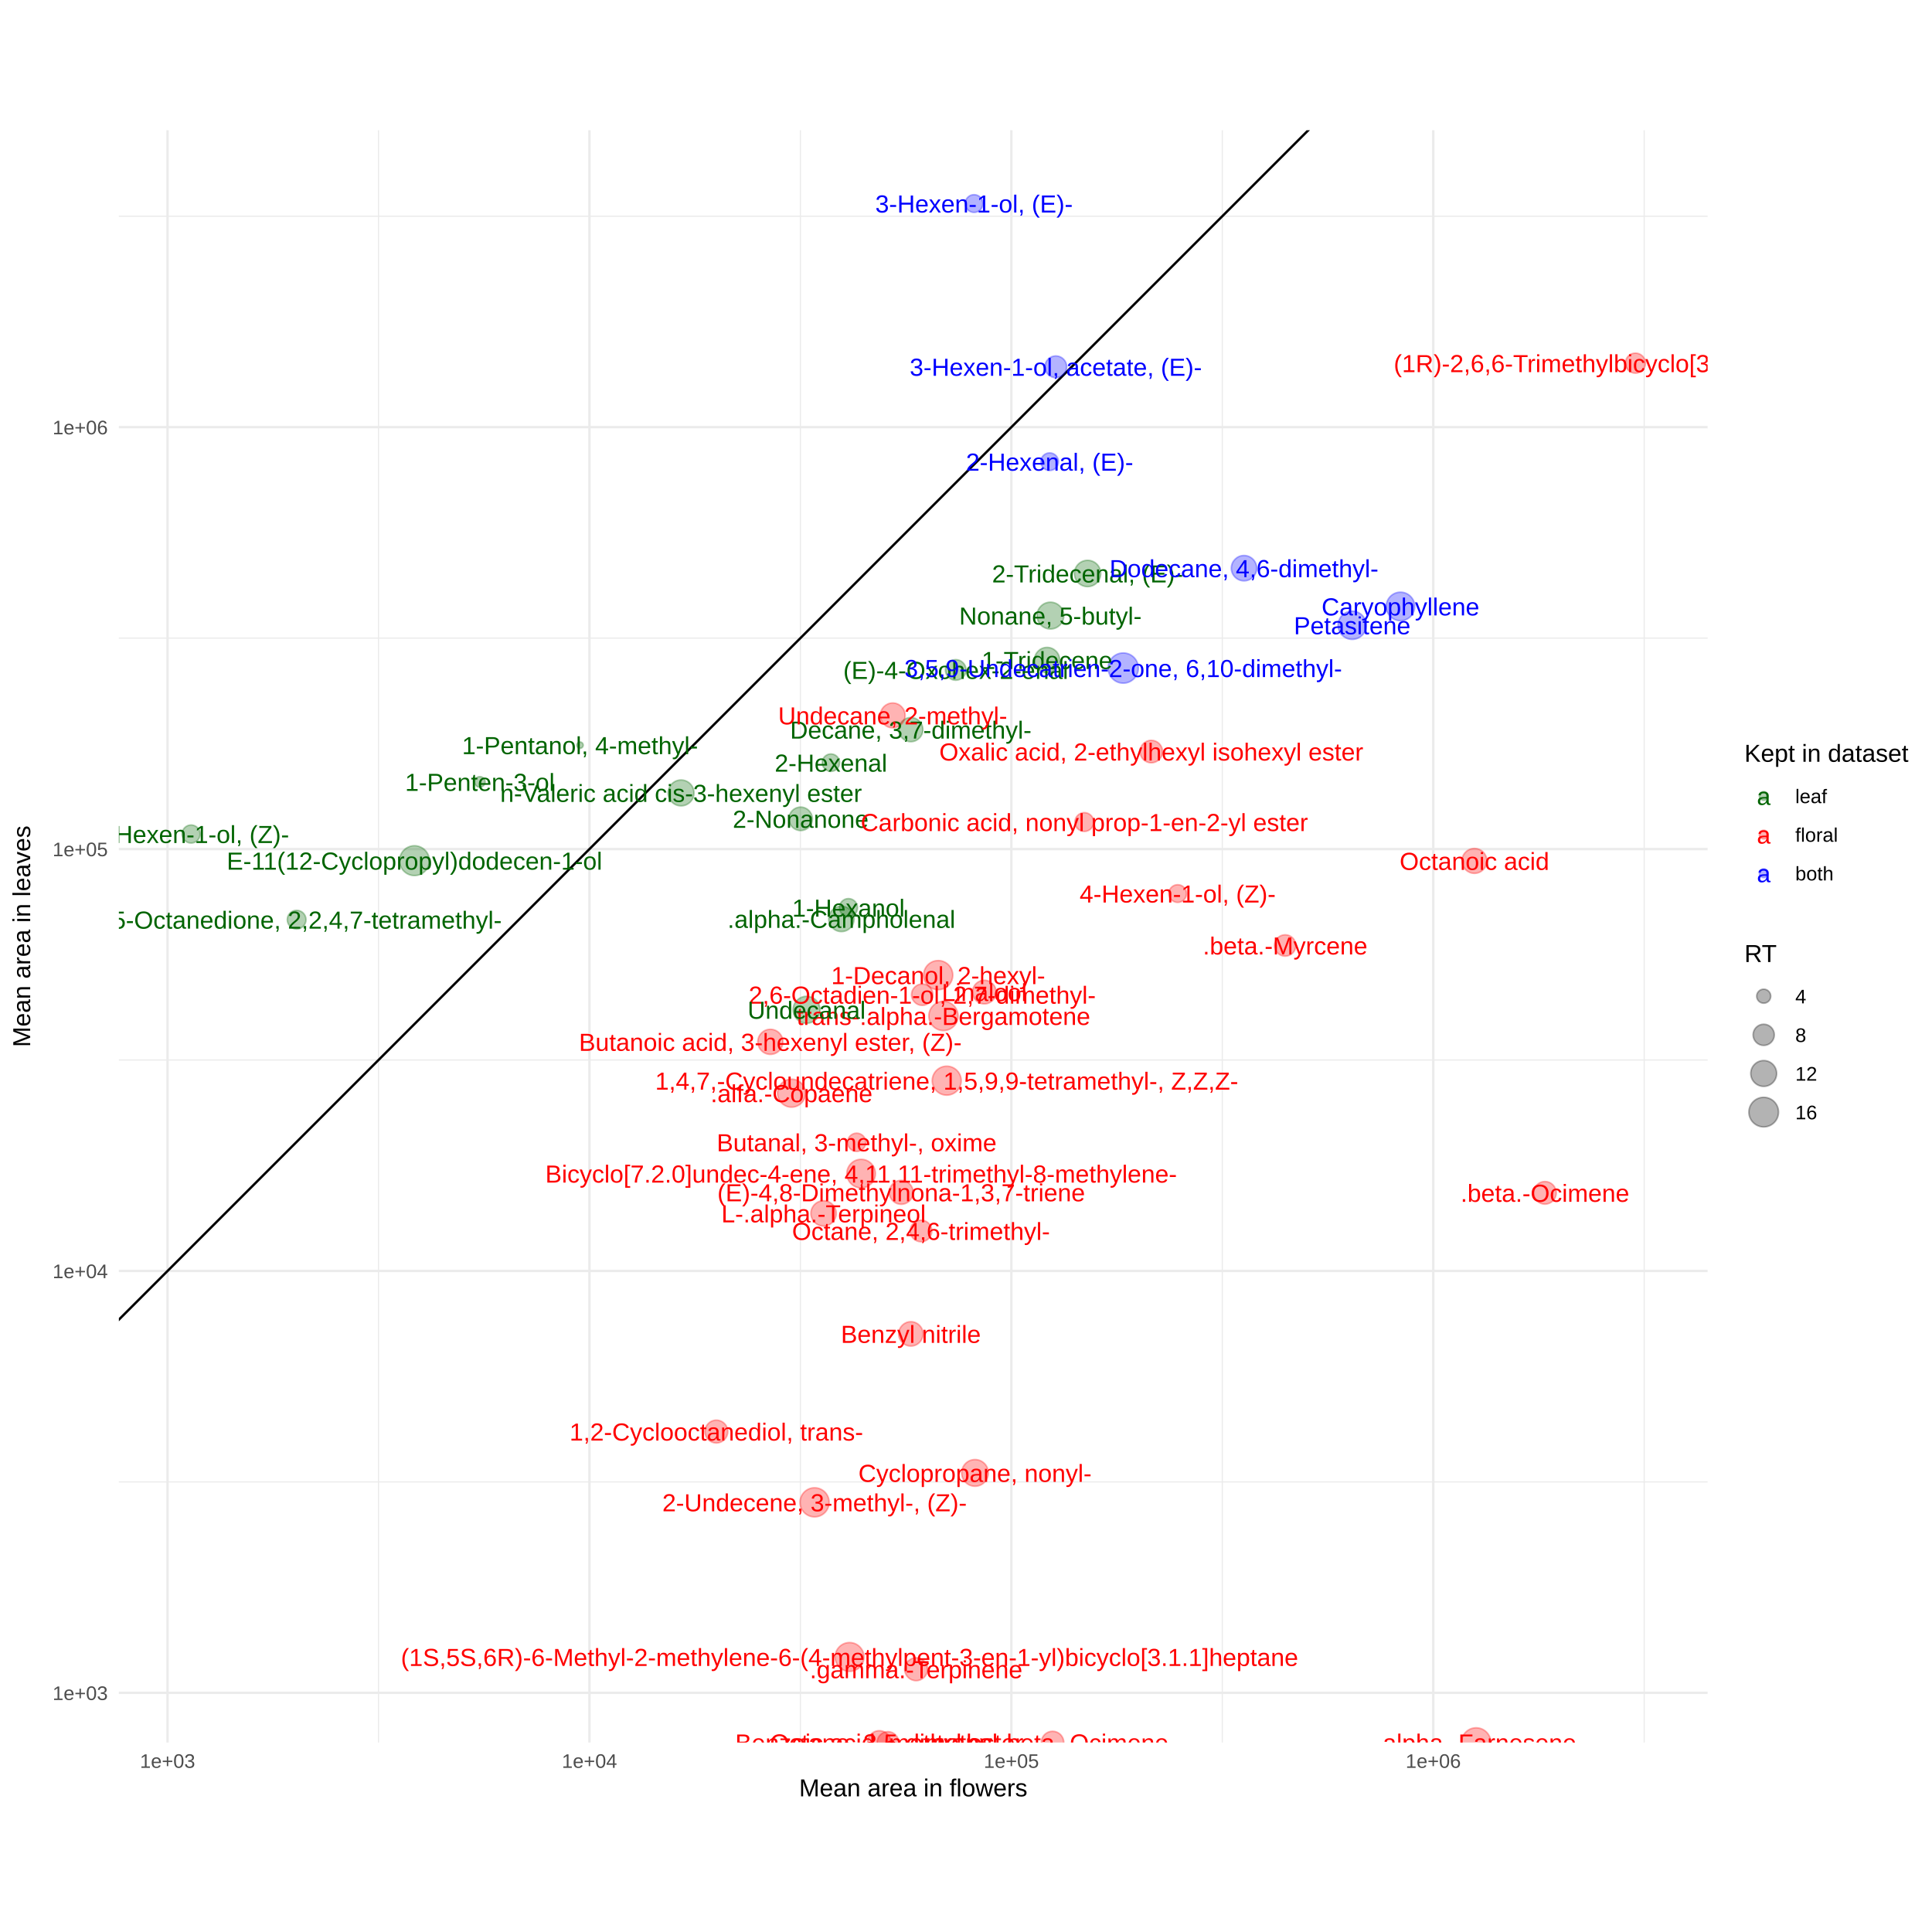
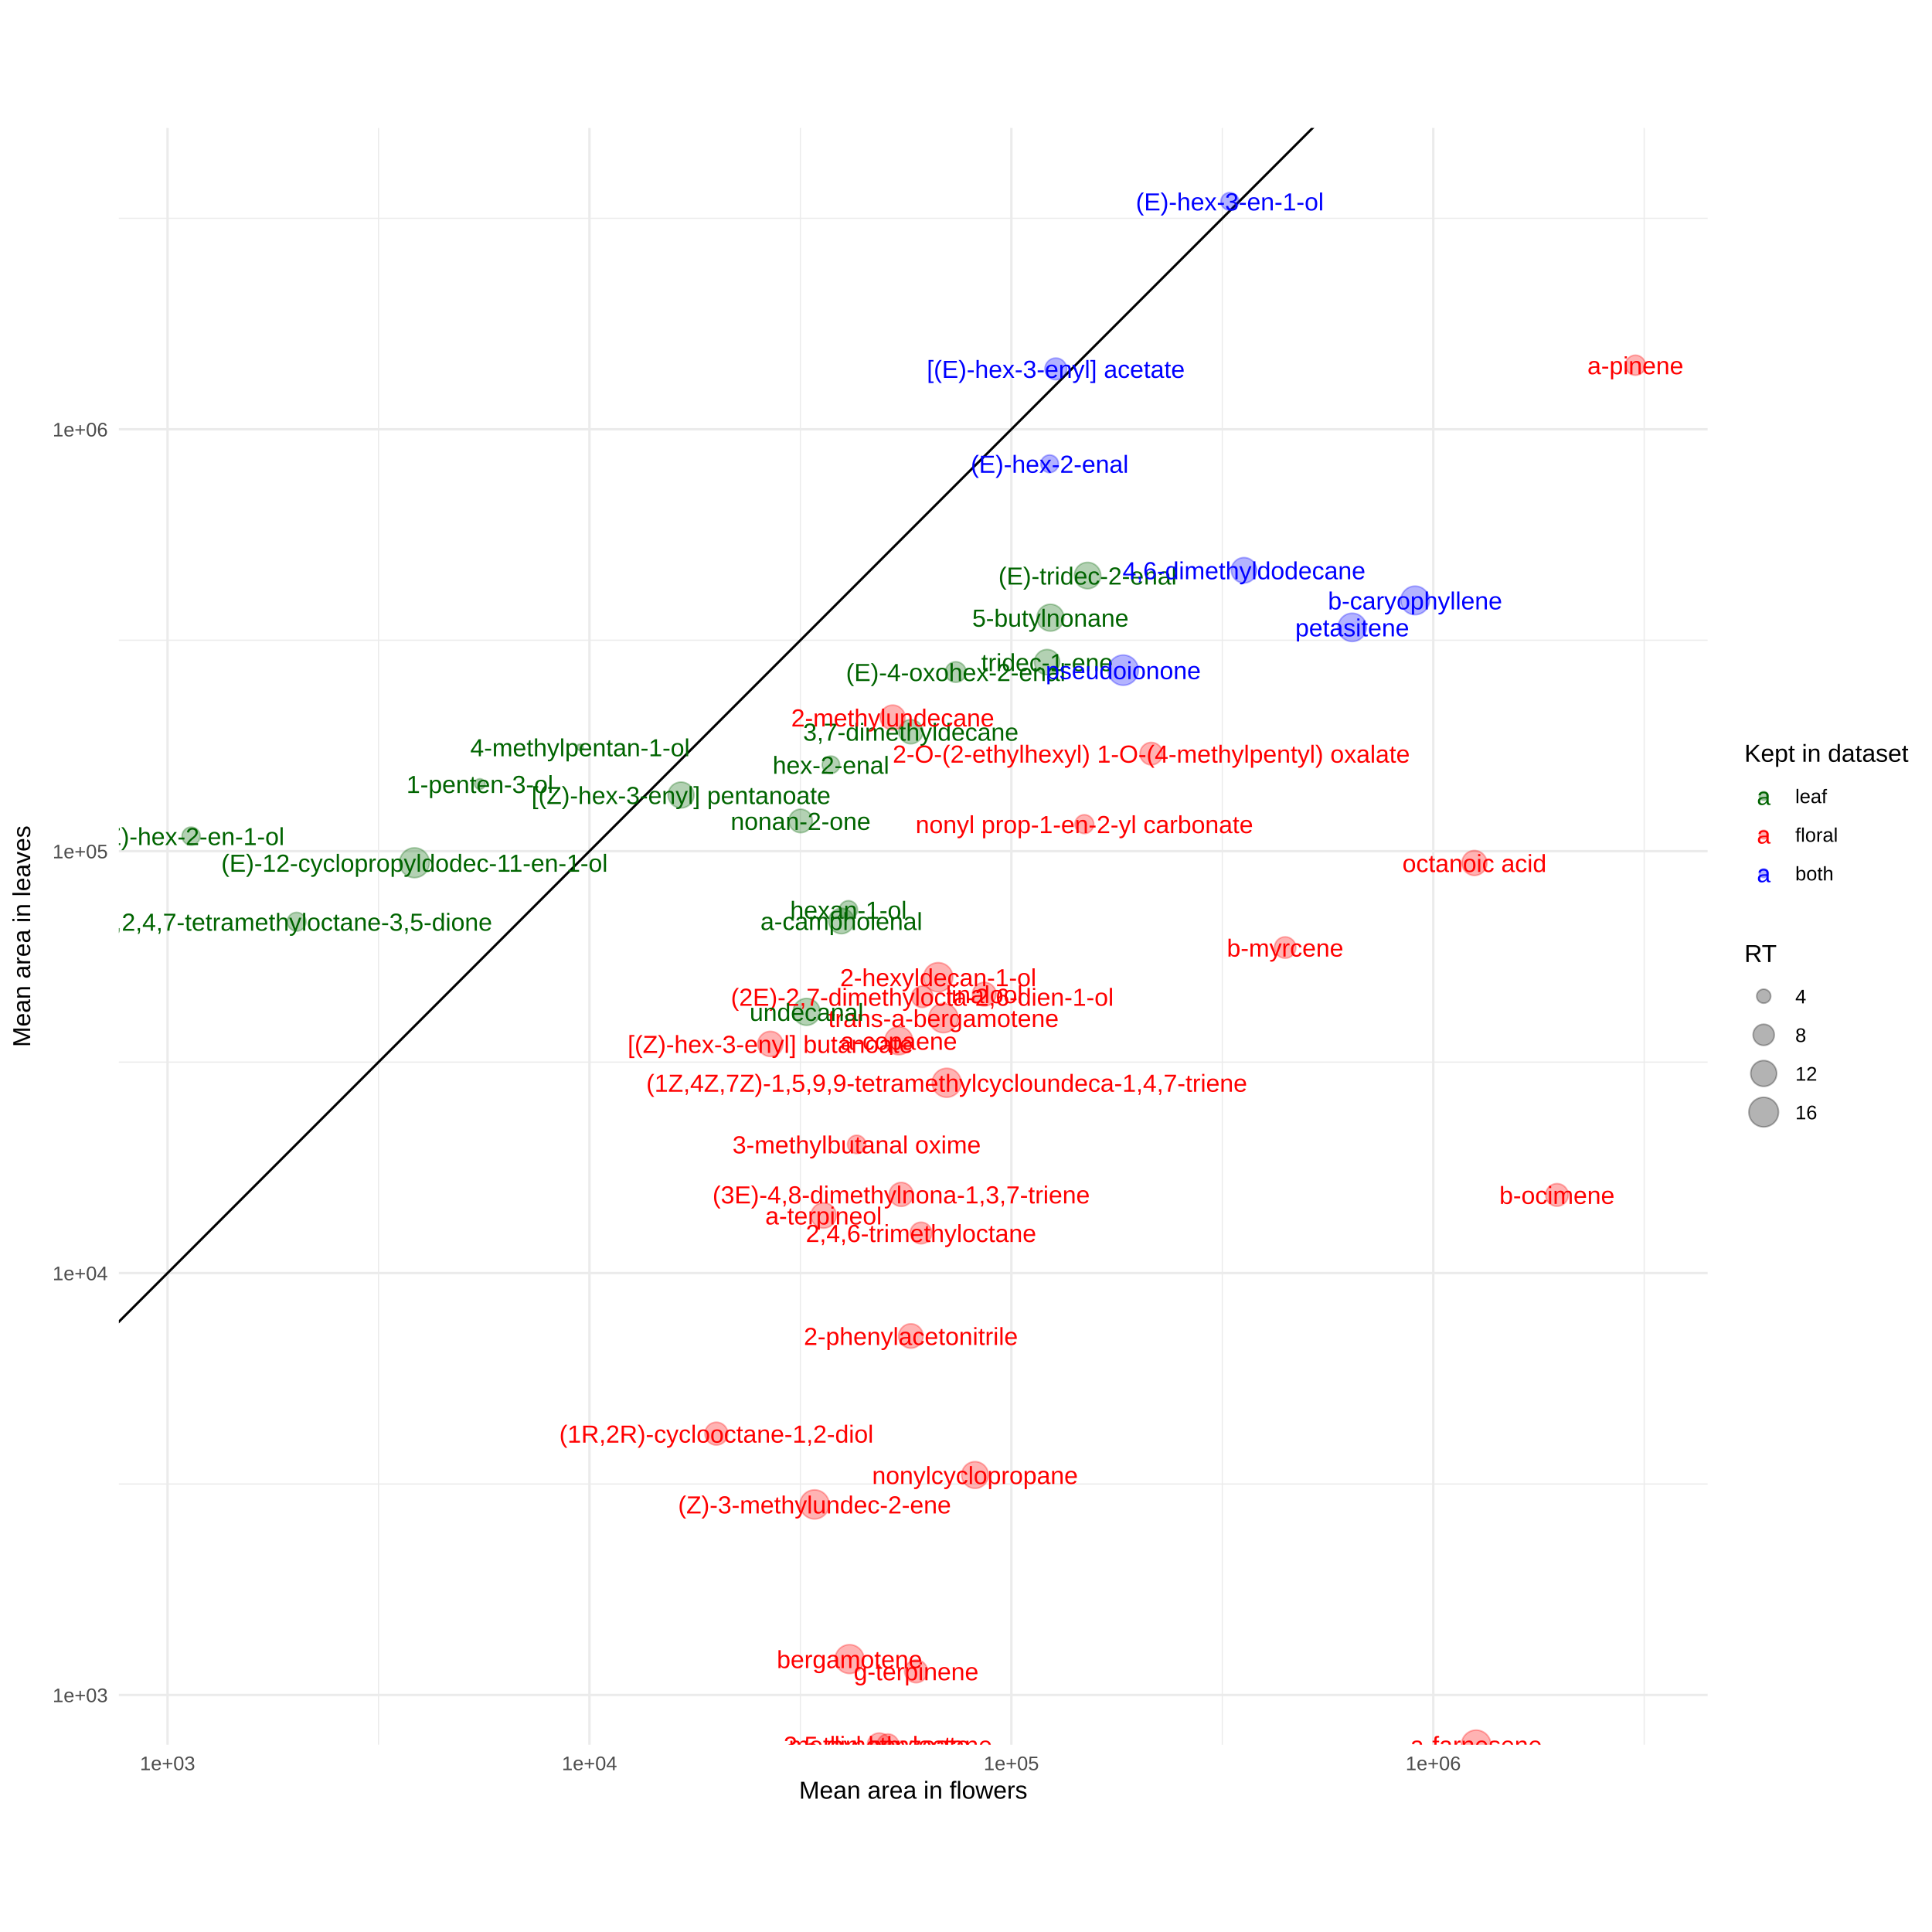
<svg xmlns="http://www.w3.org/2000/svg" class="svglite" width="864.00pt" height="864.00pt" viewBox="0 0 864.00 864.00">
  <defs>
    <style type="text/css">
    .svglite line, .svglite polyline, .svglite polygon, .svglite path, .svglite rect, .svglite circle {
      fill: none;
      stroke: #000000;
      stroke-linecap: round;
      stroke-linejoin: round;
      stroke-miterlimit: 10.00;
    }
    .svglite text {
      white-space: pre;
    }
  </style>
  </defs>
  <rect width="100%" height="100%" style="stroke: none; fill: #FFFFFF;" />
  <defs>
    <clipPath id="cpMC4wMHw4NjQuMDB8MC4wMHw4NjQuMDA=">
      <rect x="0.00" y="0.00" width="864.00" height="864.00" />
    </clipPath>
  </defs>
  <g clip-path="url(#cpMC4wMHw4NjQuMDB8MC4wMHw4NjQuMDA=)">
</g>
  <defs>
-     <clipPath id="cpMC4wMHw4NjQuMDB8NTIuNzZ8ODExLjI0">
-       <rect x="0.00" y="52.76" width="864.00" height="758.47" />
+     <clipPath id="cpMC4wMHw4NjQuMDB8NTEuNzN8ODEyLjI3">
+       <rect x="0.00" y="51.73" width="864.00" height="760.53" />
    </clipPath>
  </defs>
-   <g clip-path="url(#cpMC4wMHw4NjQuMDB8NTIuNzZ8ODExLjI0)">
+   <g clip-path="url(#cpMC4wMHw4NjQuMDB8NTEuNzN8ODEyLjI3)">
</g>
  <g clip-path="url(#cpMC4wMHw4NjQuMDB8MC4wMHw4NjQuMDA=)">
</g>
  <defs>
-     <clipPath id="cpNTMuMTZ8NzYzLjY2fDU4LjI0fDc3OS4yNQ==">
-       <rect x="53.16" y="58.24" width="710.50" height="721.01" />
+     <clipPath id="cpNTMuMTZ8NzYzLjY2fDU3LjIxfDc4MC4yOA==">
+       <rect x="53.16" y="57.21" width="710.50" height="723.07" />
    </clipPath>
  </defs>
-   <g clip-path="url(#cpNTMuMTZ8NzYzLjY2fDU4LjI0fDc3OS4yNQ==)">
-     <polyline points="53.16,662.72 763.66,662.72 " style="stroke-width: 0.53; stroke: #EBEBEB; stroke-linecap: butt;" />
-     <polyline points="53.16,474.04 763.66,474.04 " style="stroke-width: 0.53; stroke: #EBEBEB; stroke-linecap: butt;" />
-     <polyline points="53.16,285.37 763.66,285.37 " style="stroke-width: 0.53; stroke: #EBEBEB; stroke-linecap: butt;" />
-     <polyline points="53.16,96.69 763.66,96.69 " style="stroke-width: 0.53; stroke: #EBEBEB; stroke-linecap: butt;" />
-     <polyline points="169.27,779.25 169.27,58.24 " style="stroke-width: 0.53; stroke: #EBEBEB; stroke-linecap: butt;" />
-     <polyline points="357.94,779.25 357.94,58.24 " style="stroke-width: 0.53; stroke: #EBEBEB; stroke-linecap: butt;" />
-     <polyline points="546.62,779.25 546.62,58.24 " style="stroke-width: 0.53; stroke: #EBEBEB; stroke-linecap: butt;" />
-     <polyline points="735.29,779.25 735.29,58.24 " style="stroke-width: 0.53; stroke: #EBEBEB; stroke-linecap: butt;" />
-     <polyline points="53.16,757.05 763.66,757.05 " style="stroke-width: 1.07; stroke: #EBEBEB; stroke-linecap: butt;" />
-     <polyline points="53.16,568.38 763.66,568.38 " style="stroke-width: 1.07; stroke: #EBEBEB; stroke-linecap: butt;" />
-     <polyline points="53.16,379.71 763.66,379.71 " style="stroke-width: 1.07; stroke: #EBEBEB; stroke-linecap: butt;" />
-     <polyline points="53.16,191.03 763.66,191.03 " style="stroke-width: 1.07; stroke: #EBEBEB; stroke-linecap: butt;" />
-     <polyline points="74.93,779.25 74.93,58.24 " style="stroke-width: 1.07; stroke: #EBEBEB; stroke-linecap: butt;" />
-     <polyline points="263.61,779.25 263.61,58.24 " style="stroke-width: 1.07; stroke: #EBEBEB; stroke-linecap: butt;" />
-     <polyline points="452.28,779.25 452.28,58.24 " style="stroke-width: 1.07; stroke: #EBEBEB; stroke-linecap: butt;" />
-     <polyline points="640.96,779.25 640.96,58.24 " style="stroke-width: 1.07; stroke: #EBEBEB; stroke-linecap: butt;" />
-     <line x1="-657.34" y1="1300.65" x2="1474.16" y2="-830.85" style="stroke-width: 1.07; stroke-linecap: butt;" />
-     <circle cx="660.14" cy="779.25" r="6.57" style="stroke-width: 0.71; stroke: #FF0000; stroke-opacity: 0.30; fill: #FF0000; fill-opacity: 0.30;" />
-     <circle cx="574.73" cy="422.82" r="4.78" style="stroke-width: 0.71; stroke: #FF0000; stroke-opacity: 0.30; fill: #FF0000; fill-opacity: 0.30;" />
-     <circle cx="690.90" cy="533.44" r="5.06" style="stroke-width: 0.71; stroke: #FF0000; stroke-opacity: 0.30; fill: #FF0000; fill-opacity: 0.30;" />
-     <circle cx="409.69" cy="746.48" r="5.12" style="stroke-width: 0.71; stroke: #FF0000; stroke-opacity: 0.30; fill: #FF0000; fill-opacity: 0.30;" />
-     <circle cx="731.37" cy="162.40" r="4.49" style="stroke-width: 0.71; stroke: #FF0000; stroke-opacity: 0.30; fill: #FF0000; fill-opacity: 0.30;" />
-     <circle cx="379.92" cy="741.01" r="6.45" style="stroke-width: 0.71; stroke: #FF0000; stroke-opacity: 0.30; fill: #FF0000; fill-opacity: 0.30;" />
-     <circle cx="427.41" cy="299.60" r="4.61" style="stroke-width: 0.71; stroke: #006400; stroke-opacity: 0.30; fill: #006400; fill-opacity: 0.30;" />
-     <circle cx="403.02" cy="533.21" r="5.35" style="stroke-width: 0.71; stroke: #FF0000; stroke-opacity: 0.30; fill: #FF0000; fill-opacity: 0.30;" />
-     <circle cx="419.57" cy="436.08" r="6.52" style="stroke-width: 0.71; stroke: #FF0000; stroke-opacity: 0.30; fill: #FF0000; fill-opacity: 0.30;" />
-     <circle cx="379.43" cy="405.91" r="4.06" style="stroke-width: 0.71; stroke: #006400; stroke-opacity: 0.30; fill: #006400; fill-opacity: 0.30;" />
-     <circle cx="259.39" cy="333.24" r="1.42" style="stroke-width: 0.71; stroke: #006400; stroke-opacity: 0.30; fill: #006400; fill-opacity: 0.30;" />
-     <circle cx="214.59" cy="349.67" r="2.36" style="stroke-width: 0.71; stroke: #006400; stroke-opacity: 0.30; fill: #006400; fill-opacity: 0.30;" />
-     <circle cx="468.25" cy="295.16" r="5.64" style="stroke-width: 0.71; stroke: #006400; stroke-opacity: 0.30; fill: #006400; fill-opacity: 0.30;" />
-     <circle cx="320.36" cy="640.20" r="5.11" style="stroke-width: 0.71; stroke: #FF0000; stroke-opacity: 0.30; fill: #FF0000; fill-opacity: 0.30;" />
-     <circle cx="423.38" cy="483.28" r="6.48" style="stroke-width: 0.71; stroke: #FF0000; stroke-opacity: 0.30; fill: #FF0000; fill-opacity: 0.30;" />
-     <circle cx="85.46" cy="372.98" r="4.04" style="stroke-width: 0.71; stroke: #006400; stroke-opacity: 0.30; fill: #006400; fill-opacity: 0.30;" />
-     <circle cx="371.59" cy="341.07" r="3.90" style="stroke-width: 0.71; stroke: #006400; stroke-opacity: 0.30; fill: #006400; fill-opacity: 0.30;" />
-     <circle cx="469.40" cy="206.47" r="3.94" style="stroke-width: 0.71; stroke: #0000FF; stroke-opacity: 0.30; fill: #0000FF; fill-opacity: 0.30;" />
-     <circle cx="358.05" cy="366.18" r="5.25" style="stroke-width: 0.71; stroke: #006400; stroke-opacity: 0.30; fill: #006400; fill-opacity: 0.30;" />
-     <circle cx="486.37" cy="256.46" r="5.89" style="stroke-width: 0.71; stroke: #006400; stroke-opacity: 0.30; fill: #006400; fill-opacity: 0.30;" />
-     <circle cx="364.28" cy="671.85" r="6.51" style="stroke-width: 0.71; stroke: #FF0000; stroke-opacity: 0.30; fill: #FF0000; fill-opacity: 0.30;" />
-     <circle cx="412.44" cy="444.83" r="4.79" style="stroke-width: 0.71; stroke: #FF0000; stroke-opacity: 0.30; fill: #FF0000; fill-opacity: 0.30;" />
-     <circle cx="435.60" cy="91.02" r="3.97" style="stroke-width: 0.71; stroke: #0000FF; stroke-opacity: 0.30; fill: #0000FF; fill-opacity: 0.30;" />
-     <circle cx="472.17" cy="164.03" r="4.86" style="stroke-width: 0.71; stroke: #0000FF; stroke-opacity: 0.30; fill: #0000FF; fill-opacity: 0.30;" />
-     <circle cx="132.66" cy="411.28" r="4.19" style="stroke-width: 0.71; stroke: #006400; stroke-opacity: 0.30; fill: #006400; fill-opacity: 0.30;" />
-     <circle cx="502.32" cy="298.76" r="6.76" style="stroke-width: 0.71; stroke: #0000FF; stroke-opacity: 0.30; fill: #0000FF; fill-opacity: 0.30;" />
-     <circle cx="526.66" cy="399.60" r="3.96" style="stroke-width: 0.71; stroke: #FF0000; stroke-opacity: 0.30; fill: #FF0000; fill-opacity: 0.30;" />
-     <circle cx="393.21" cy="779.25" r="5.27" style="stroke-width: 0.71; stroke: #FF0000; stroke-opacity: 0.30; fill: #FF0000; fill-opacity: 0.30;" />
-     <circle cx="385.10" cy="524.84" r="6.39" style="stroke-width: 0.71; stroke: #FF0000; stroke-opacity: 0.30; fill: #FF0000; fill-opacity: 0.30;" />
-     <circle cx="344.51" cy="465.91" r="5.61" style="stroke-width: 0.71; stroke: #FF0000; stroke-opacity: 0.30; fill: #FF0000; fill-opacity: 0.30;" />
-     <circle cx="484.92" cy="367.62" r="4.21" style="stroke-width: 0.71; stroke: #FF0000; stroke-opacity: 0.30; fill: #FF0000; fill-opacity: 0.30;" />
-     <circle cx="626.30" cy="271.20" r="6.38" style="stroke-width: 0.71; stroke: #0000FF; stroke-opacity: 0.30; fill: #0000FF; fill-opacity: 0.30;" />
-     <circle cx="436.03" cy="658.69" r="5.97" style="stroke-width: 0.71; stroke: #FF0000; stroke-opacity: 0.30; fill: #FF0000; fill-opacity: 0.30;" />
-     <circle cx="407.32" cy="326.29" r="5.40" style="stroke-width: 0.71; stroke: #006400; stroke-opacity: 0.30; fill: #006400; fill-opacity: 0.30;" />
-     <circle cx="556.33" cy="254.09" r="5.67" style="stroke-width: 0.71; stroke: #0000FF; stroke-opacity: 0.30; fill: #0000FF; fill-opacity: 0.30;" />
-     <circle cx="368.31" cy="542.63" r="5.66" style="stroke-width: 0.71; stroke: #FF0000; stroke-opacity: 0.30; fill: #FF0000; fill-opacity: 0.30;" />
-     <circle cx="440.19" cy="443.66" r="5.29" style="stroke-width: 0.71; stroke: #FF0000; stroke-opacity: 0.30; fill: #FF0000; fill-opacity: 0.30;" />
-     <circle cx="304.57" cy="354.60" r="5.79" style="stroke-width: 0.71; stroke: #006400; stroke-opacity: 0.30; fill: #006400; fill-opacity: 0.30;" />
-     <circle cx="469.75" cy="275.30" r="6.00" style="stroke-width: 0.71; stroke: #006400; stroke-opacity: 0.30; fill: #006400; fill-opacity: 0.30;" />
-     <circle cx="411.89" cy="550.48" r="4.84" style="stroke-width: 0.71; stroke: #FF0000; stroke-opacity: 0.30; fill: #FF0000; fill-opacity: 0.30;" />
-     <circle cx="397.09" cy="779.25" r="4.84" style="stroke-width: 0.71; stroke: #FF0000; stroke-opacity: 0.30; fill: #FF0000; fill-opacity: 0.30;" />
-     <circle cx="659.37" cy="385.00" r="5.57" style="stroke-width: 0.71; stroke: #FF0000; stroke-opacity: 0.30; fill: #FF0000; fill-opacity: 0.30;" />
-     <circle cx="514.86" cy="336.10" r="5.03" style="stroke-width: 0.71; stroke: #FF0000; stroke-opacity: 0.30; fill: #FF0000; fill-opacity: 0.30;" />
-     <circle cx="604.71" cy="279.62" r="6.32" style="stroke-width: 0.71; stroke: #0000FF; stroke-opacity: 0.30; fill: #0000FF; fill-opacity: 0.30;" />
-     <circle cx="421.92" cy="454.34" r="6.54" style="stroke-width: 0.71; stroke: #FF0000; stroke-opacity: 0.30; fill: #FF0000; fill-opacity: 0.30;" />
-     <circle cx="470.71" cy="779.25" r="5.02" style="stroke-width: 0.71; stroke: #FF0000; stroke-opacity: 0.30; fill: #FF0000; fill-opacity: 0.30;" />
-     <circle cx="360.70" cy="451.58" r="6.02" style="stroke-width: 0.71; stroke: #006400; stroke-opacity: 0.30; fill: #006400; fill-opacity: 0.30;" />
-     <circle cx="399.22" cy="319.93" r="5.55" style="stroke-width: 0.71; stroke: #FF0000; stroke-opacity: 0.30; fill: #FF0000; fill-opacity: 0.30;" />
-     <circle cx="353.98" cy="488.87" r="6.26" style="stroke-width: 0.71; stroke: #FF0000; stroke-opacity: 0.30; fill: #FF0000; fill-opacity: 0.30;" />
-     <circle cx="376.28" cy="410.93" r="5.68" style="stroke-width: 0.71; stroke: #006400; stroke-opacity: 0.30; fill: #006400; fill-opacity: 0.30;" />
-     <circle cx="407.34" cy="596.52" r="5.45" style="stroke-width: 0.71; stroke: #FF0000; stroke-opacity: 0.30; fill: #FF0000; fill-opacity: 0.30;" />
-     <circle cx="383.11" cy="510.84" r="4.09" style="stroke-width: 0.71; stroke: #FF0000; stroke-opacity: 0.30; fill: #FF0000; fill-opacity: 0.30;" />
-     <circle cx="185.35" cy="384.89" r="6.67" style="stroke-width: 0.71; stroke: #006400; stroke-opacity: 0.30; fill: #006400; fill-opacity: 0.30;" />
-     <text x="660.14" y="783.27" text-anchor="middle" style="font-size: 11.04px;fill: #FF0000; font-family: &quot;Arial&quot;;">.alpha.-Farnesene</text>
-     <text x="574.73" y="426.84" text-anchor="middle" style="font-size: 11.04px;fill: #FF0000; font-family: &quot;Arial&quot;;">.beta.-Myrcene</text>
-     <text x="690.90" y="537.46" text-anchor="middle" style="font-size: 11.04px;fill: #FF0000; font-family: &quot;Arial&quot;;">.beta.-Ocimene</text>
-     <text x="409.69" y="750.50" text-anchor="middle" style="font-size: 11.04px;fill: #FF0000; font-family: &quot;Arial&quot;;">.gamma.-Terpinene</text>
-     <text x="731.37" y="166.42" text-anchor="middle" style="font-size: 11.04px;fill: #FF0000; font-family: &quot;Arial&quot;;">(1R)-2,6,6-Trimethylbicyclo[3.1.1]hept-2-ene</text>
-     <text x="379.92" y="745.03" text-anchor="middle" style="font-size: 11.04px;fill: #FF0000; font-family: &quot;Arial&quot;;">(1S,5S,6R)-6-Methyl-2-methylene-6-(4-methylpent-3-en-1-yl)bicyclo[3.1.1]heptane</text>
-     <text x="427.41" y="303.62" text-anchor="middle" style="font-size: 11.04px;fill: #006400; font-family: &quot;Arial&quot;;">(E)-4-Oxohex-2-enal</text>
-     <text x="403.02" y="537.23" text-anchor="middle" style="font-size: 11.04px;fill: #FF0000; font-family: &quot;Arial&quot;;">(E)-4,8-Dimethylnona-1,3,7-triene</text>
-     <text x="419.57" y="440.10" text-anchor="middle" style="font-size: 11.04px;fill: #FF0000; font-family: &quot;Arial&quot;;">1-Decanol, 2-hexyl-</text>
-     <text x="379.43" y="409.93" text-anchor="middle" style="font-size: 11.04px;fill: #006400; font-family: &quot;Arial&quot;;">1-Hexanol</text>
-     <text x="259.39" y="337.26" text-anchor="middle" style="font-size: 11.04px;fill: #006400; font-family: &quot;Arial&quot;;">1-Pentanol, 4-methyl-</text>
-     <text x="214.59" y="353.69" text-anchor="middle" style="font-size: 11.04px;fill: #006400; font-family: &quot;Arial&quot;;">1-Penten-3-ol</text>
-     <text x="468.25" y="299.18" text-anchor="middle" style="font-size: 11.04px;fill: #006400; font-family: &quot;Arial&quot;;">1-Tridecene</text>
-     <text x="320.36" y="644.23" text-anchor="middle" style="font-size: 11.04px;fill: #FF0000; font-family: &quot;Arial&quot;;">1,2-Cyclooctanediol, trans-</text>
-     <text x="423.38" y="487.30" text-anchor="middle" style="font-size: 11.04px;fill: #FF0000; font-family: &quot;Arial&quot;;">1,4,7,-Cycloundecatriene, 1,5,9,9-tetramethyl-, Z,Z,Z-</text>
-     <text x="85.46" y="377.00" text-anchor="middle" style="font-size: 11.04px;fill: #006400; font-family: &quot;Arial&quot;;">2-Hexen-1-ol, (Z)-</text>
-     <text x="371.59" y="345.09" text-anchor="middle" style="font-size: 11.04px;fill: #006400; font-family: &quot;Arial&quot;;">2-Hexenal</text>
-     <text x="469.40" y="210.49" text-anchor="middle" style="font-size: 11.04px;fill: #0000FF; font-family: &quot;Arial&quot;;">2-Hexenal, (E)-</text>
-     <text x="358.05" y="370.20" text-anchor="middle" style="font-size: 11.04px;fill: #006400; font-family: &quot;Arial&quot;;">2-Nonanone</text>
-     <text x="486.37" y="260.48" text-anchor="middle" style="font-size: 11.04px;fill: #006400; font-family: &quot;Arial&quot;;">2-Tridecenal, (E)-</text>
-     <text x="364.28" y="675.87" text-anchor="middle" style="font-size: 11.04px;fill: #FF0000; font-family: &quot;Arial&quot;;">2-Undecene, 3-methyl-, (Z)-</text>
-     <text x="412.44" y="448.85" text-anchor="middle" style="font-size: 11.04px;fill: #FF0000; font-family: &quot;Arial&quot;;">2,6-Octadien-1-ol, 2,7-dimethyl-</text>
-     <text x="435.60" y="95.04" text-anchor="middle" style="font-size: 11.04px;fill: #0000FF; font-family: &quot;Arial&quot;;">3-Hexen-1-ol, (E)-</text>
-     <text x="472.17" y="168.05" text-anchor="middle" style="font-size: 11.04px;fill: #0000FF; font-family: &quot;Arial&quot;;">3-Hexen-1-ol, acetate, (E)-</text>
-     <text x="132.66" y="415.30" text-anchor="middle" style="font-size: 11.04px;fill: #006400; font-family: &quot;Arial&quot;;">3,5-Octanedione, 2,2,4,7-tetramethyl-</text>
-     <text x="502.32" y="302.78" text-anchor="middle" style="font-size: 11.04px;fill: #0000FF; font-family: &quot;Arial&quot;;">3,5,9-Undecatrien-2-one, 6,10-dimethyl-</text>
-     <text x="526.66" y="403.62" text-anchor="middle" style="font-size: 11.04px;fill: #FF0000; font-family: &quot;Arial&quot;;">4-Hexen-1-ol, (Z)-</text>
-     <text x="393.21" y="783.27" text-anchor="middle" style="font-size: 11.04px;fill: #FF0000; font-family: &quot;Arial&quot;;">Benzoic acid, methyl ester</text>
-     <text x="385.10" y="528.86" text-anchor="middle" style="font-size: 11.04px;fill: #FF0000; font-family: &quot;Arial&quot;;">Bicyclo[7.2.0]undec-4-ene, 4,11,11-trimethyl-8-methylene-</text>
-     <text x="344.51" y="469.94" text-anchor="middle" style="font-size: 11.04px;fill: #FF0000; font-family: &quot;Arial&quot;;">Butanoic acid, 3-hexenyl ester, (Z)-</text>
-     <text x="484.92" y="371.65" text-anchor="middle" style="font-size: 11.04px;fill: #FF0000; font-family: &quot;Arial&quot;;">Carbonic acid, nonyl prop-1-en-2-yl ester</text>
-     <text x="626.30" y="275.22" text-anchor="middle" style="font-size: 11.04px;fill: #0000FF; font-family: &quot;Arial&quot;;">Caryophyllene</text>
-     <text x="436.03" y="662.71" text-anchor="middle" style="font-size: 11.04px;fill: #FF0000; font-family: &quot;Arial&quot;;">Cyclopropane, nonyl-</text>
-     <text x="407.32" y="330.31" text-anchor="middle" style="font-size: 11.04px;fill: #006400; font-family: &quot;Arial&quot;;">Decane, 3,7-dimethyl-</text>
-     <text x="556.33" y="258.11" text-anchor="middle" style="font-size: 11.04px;fill: #0000FF; font-family: &quot;Arial&quot;;">Dodecane, 4,6-dimethyl-</text>
-     <text x="368.31" y="546.65" text-anchor="middle" style="font-size: 11.04px;fill: #FF0000; font-family: &quot;Arial&quot;;">L-.alpha.-Terpineol</text>
-     <text x="440.19" y="447.68" text-anchor="middle" style="font-size: 11.04px;fill: #FF0000; font-family: &quot;Arial&quot;;">Linalool</text>
-     <text x="304.57" y="358.62" text-anchor="middle" style="font-size: 11.04px;fill: #006400; font-family: &quot;Arial&quot;;">n-Valeric acid cis-3-hexenyl ester</text>
-     <text x="469.75" y="279.32" text-anchor="middle" style="font-size: 11.04px;fill: #006400; font-family: &quot;Arial&quot;;">Nonane, 5-butyl-</text>
-     <text x="411.89" y="554.50" text-anchor="middle" style="font-size: 11.04px;fill: #FF0000; font-family: &quot;Arial&quot;;">Octane, 2,4,6-trimethyl-</text>
-     <text x="397.09" y="783.27" text-anchor="middle" style="font-size: 11.04px;fill: #FF0000; font-family: &quot;Arial&quot;;">Octane, 3,5-dimethyl-</text>
-     <text x="659.37" y="389.02" text-anchor="middle" style="font-size: 11.04px;fill: #FF0000; font-family: &quot;Arial&quot;;">Octanoic acid</text>
-     <text x="514.86" y="340.12" text-anchor="middle" style="font-size: 11.04px;fill: #FF0000; font-family: &quot;Arial&quot;;">Oxalic acid, 2-ethylhexyl isohexyl ester</text>
-     <text x="604.71" y="283.64" text-anchor="middle" style="font-size: 11.04px;fill: #0000FF; font-family: &quot;Arial&quot;;">Petasitene</text>
-     <text x="421.92" y="458.36" text-anchor="middle" style="font-size: 11.04px;fill: #FF0000; font-family: &quot;Arial&quot;;">trans-.alpha.-Bergamotene</text>
-     <text x="470.71" y="783.27" text-anchor="middle" style="font-size: 11.04px;fill: #FF0000; font-family: &quot;Arial&quot;;">trans-.beta.-Ocimene</text>
-     <text x="360.70" y="455.60" text-anchor="middle" style="font-size: 11.04px;fill: #006400; font-family: &quot;Arial&quot;;">Undecanal</text>
-     <text x="399.22" y="323.96" text-anchor="middle" style="font-size: 11.04px;fill: #FF0000; font-family: &quot;Arial&quot;;">Undecane, 2-methyl-</text>
-     <text x="353.98" y="492.89" text-anchor="middle" style="font-size: 11.04px;fill: #FF0000; font-family: &quot;Arial&quot;;">.alfa.-Copaene</text>
-     <text x="376.28" y="414.95" text-anchor="middle" style="font-size: 11.04px;fill: #006400; font-family: &quot;Arial&quot;;">.alpha.-Campholenal</text>
-     <text x="407.34" y="600.54" text-anchor="middle" style="font-size: 11.04px;fill: #FF0000; font-family: &quot;Arial&quot;;">Benzyl nitrile</text>
-     <text x="383.11" y="514.86" text-anchor="middle" style="font-size: 11.04px;fill: #FF0000; font-family: &quot;Arial&quot;;">Butanal, 3-methyl-, oxime</text>
-     <text x="185.35" y="388.91" text-anchor="middle" style="font-size: 11.04px;fill: #006400; font-family: &quot;Arial&quot;;">E-11(12-Cyclopropyl)dodecen-1-ol</text>
+   <g clip-path="url(#cpNTMuMTZ8NzYzLjY2fDU3LjIxfDc4MC4yOA==)">
+     <polyline points="53.16,663.65 763.66,663.65 " style="stroke-width: 0.53; stroke: #EBEBEB; stroke-linecap: butt;" />
+     <polyline points="53.16,474.98 763.66,474.98 " style="stroke-width: 0.53; stroke: #EBEBEB; stroke-linecap: butt;" />
+     <polyline points="53.16,286.31 763.66,286.31 " style="stroke-width: 0.53; stroke: #EBEBEB; stroke-linecap: butt;" />
+     <polyline points="53.16,97.63 763.66,97.63 " style="stroke-width: 0.53; stroke: #EBEBEB; stroke-linecap: butt;" />
+     <polyline points="169.27,780.28 169.27,57.21 " style="stroke-width: 0.53; stroke: #EBEBEB; stroke-linecap: butt;" />
+     <polyline points="357.94,780.28 357.94,57.21 " style="stroke-width: 0.53; stroke: #EBEBEB; stroke-linecap: butt;" />
+     <polyline points="546.62,780.28 546.62,57.21 " style="stroke-width: 0.53; stroke: #EBEBEB; stroke-linecap: butt;" />
+     <polyline points="735.29,780.28 735.29,57.21 " style="stroke-width: 0.53; stroke: #EBEBEB; stroke-linecap: butt;" />
+     <polyline points="53.16,757.99 763.66,757.99 " style="stroke-width: 1.07; stroke: #EBEBEB; stroke-linecap: butt;" />
+     <polyline points="53.16,569.32 763.66,569.32 " style="stroke-width: 1.07; stroke: #EBEBEB; stroke-linecap: butt;" />
+     <polyline points="53.16,380.64 763.66,380.64 " style="stroke-width: 1.07; stroke: #EBEBEB; stroke-linecap: butt;" />
+     <polyline points="53.16,191.97 763.66,191.97 " style="stroke-width: 1.07; stroke: #EBEBEB; stroke-linecap: butt;" />
+     <polyline points="74.93,780.28 74.93,57.21 " style="stroke-width: 1.07; stroke: #EBEBEB; stroke-linecap: butt;" />
+     <polyline points="263.61,780.28 263.61,57.21 " style="stroke-width: 1.07; stroke: #EBEBEB; stroke-linecap: butt;" />
+     <polyline points="452.28,780.28 452.28,57.21 " style="stroke-width: 1.07; stroke: #EBEBEB; stroke-linecap: butt;" />
+     <polyline points="640.96,780.28 640.96,57.21 " style="stroke-width: 1.07; stroke: #EBEBEB; stroke-linecap: butt;" />
+     <line x1="-657.34" y1="1301.59" x2="1474.16" y2="-829.91" style="stroke-width: 1.07; stroke-linecap: butt;" />
+     <circle cx="660.14" cy="780.28" r="6.57" style="stroke-width: 0.71; stroke: #FF0000; stroke-opacity: 0.30; fill: #FF0000; fill-opacity: 0.30;" />
+     <circle cx="574.73" cy="423.75" r="4.78" style="stroke-width: 0.71; stroke: #FF0000; stroke-opacity: 0.30; fill: #FF0000; fill-opacity: 0.30;" />
+     <circle cx="696.29" cy="534.37" r="5.06" style="stroke-width: 0.71; stroke: #FF0000; stroke-opacity: 0.30; fill: #FF0000; fill-opacity: 0.30;" />
+     <circle cx="409.69" cy="747.41" r="5.12" style="stroke-width: 0.71; stroke: #FF0000; stroke-opacity: 0.30; fill: #FF0000; fill-opacity: 0.30;" />
+     <circle cx="731.37" cy="163.33" r="4.49" style="stroke-width: 0.71; stroke: #FF0000; stroke-opacity: 0.30; fill: #FF0000; fill-opacity: 0.30;" />
+     <circle cx="379.92" cy="741.95" r="6.45" style="stroke-width: 0.71; stroke: #FF0000; stroke-opacity: 0.30; fill: #FF0000; fill-opacity: 0.30;" />
+     <circle cx="427.41" cy="300.54" r="4.61" style="stroke-width: 0.71; stroke: #006400; stroke-opacity: 0.30; fill: #006400; fill-opacity: 0.30;" />
+     <circle cx="403.02" cy="534.15" r="5.35" style="stroke-width: 0.71; stroke: #FF0000; stroke-opacity: 0.30; fill: #FF0000; fill-opacity: 0.30;" />
+     <circle cx="419.57" cy="437.02" r="6.52" style="stroke-width: 0.71; stroke: #FF0000; stroke-opacity: 0.30; fill: #FF0000; fill-opacity: 0.30;" />
+     <circle cx="379.43" cy="406.84" r="4.06" style="stroke-width: 0.71; stroke: #006400; stroke-opacity: 0.30; fill: #006400; fill-opacity: 0.30;" />
+     <circle cx="259.39" cy="334.17" r="1.42" style="stroke-width: 0.71; stroke: #006400; stroke-opacity: 0.30; fill: #006400; fill-opacity: 0.30;" />
+     <circle cx="214.59" cy="350.61" r="2.36" style="stroke-width: 0.71; stroke: #006400; stroke-opacity: 0.30; fill: #006400; fill-opacity: 0.30;" />
+     <circle cx="468.25" cy="296.10" r="5.64" style="stroke-width: 0.71; stroke: #006400; stroke-opacity: 0.30; fill: #006400; fill-opacity: 0.30;" />
+     <circle cx="320.36" cy="641.14" r="5.11" style="stroke-width: 0.71; stroke: #FF0000; stroke-opacity: 0.30; fill: #FF0000; fill-opacity: 0.30;" />
+     <circle cx="423.38" cy="484.22" r="6.48" style="stroke-width: 0.71; stroke: #FF0000; stroke-opacity: 0.30; fill: #FF0000; fill-opacity: 0.30;" />
+     <circle cx="85.46" cy="373.91" r="4.04" style="stroke-width: 0.71; stroke: #006400; stroke-opacity: 0.30; fill: #006400; fill-opacity: 0.30;" />
+     <circle cx="371.59" cy="342.01" r="3.90" style="stroke-width: 0.71; stroke: #006400; stroke-opacity: 0.30; fill: #006400; fill-opacity: 0.30;" />
+     <circle cx="469.40" cy="207.41" r="3.94" style="stroke-width: 0.71; stroke: #0000FF; stroke-opacity: 0.30; fill: #0000FF; fill-opacity: 0.30;" />
+     <circle cx="358.05" cy="367.12" r="5.25" style="stroke-width: 0.71; stroke: #006400; stroke-opacity: 0.30; fill: #006400; fill-opacity: 0.30;" />
+     <circle cx="486.37" cy="257.39" r="5.89" style="stroke-width: 0.71; stroke: #006400; stroke-opacity: 0.30; fill: #006400; fill-opacity: 0.30;" />
+     <circle cx="364.28" cy="672.79" r="6.51" style="stroke-width: 0.71; stroke: #FF0000; stroke-opacity: 0.30; fill: #FF0000; fill-opacity: 0.30;" />
+     <circle cx="412.44" cy="445.77" r="4.79" style="stroke-width: 0.71; stroke: #FF0000; stroke-opacity: 0.30; fill: #FF0000; fill-opacity: 0.30;" />
+     <circle cx="549.97" cy="90.08" r="3.97" style="stroke-width: 0.71; stroke: #0000FF; stroke-opacity: 0.30; fill: #0000FF; fill-opacity: 0.30;" />
+     <circle cx="472.17" cy="164.97" r="4.86" style="stroke-width: 0.71; stroke: #0000FF; stroke-opacity: 0.30; fill: #0000FF; fill-opacity: 0.30;" />
+     <circle cx="132.66" cy="412.21" r="4.19" style="stroke-width: 0.71; stroke: #006400; stroke-opacity: 0.30; fill: #006400; fill-opacity: 0.30;" />
+     <circle cx="502.32" cy="299.70" r="6.76" style="stroke-width: 0.71; stroke: #0000FF; stroke-opacity: 0.30; fill: #0000FF; fill-opacity: 0.30;" />
+     <circle cx="393.21" cy="780.28" r="5.27" style="stroke-width: 0.71; stroke: #FF0000; stroke-opacity: 0.30; fill: #FF0000; fill-opacity: 0.30;" />
+     <circle cx="632.83" cy="268.51" r="6.39" style="stroke-width: 0.71; stroke: #0000FF; stroke-opacity: 0.30; fill: #0000FF; fill-opacity: 0.30;" />
+     <circle cx="344.51" cy="466.85" r="5.61" style="stroke-width: 0.71; stroke: #FF0000; stroke-opacity: 0.30; fill: #FF0000; fill-opacity: 0.30;" />
+     <circle cx="484.92" cy="368.56" r="4.21" style="stroke-width: 0.71; stroke: #FF0000; stroke-opacity: 0.30; fill: #FF0000; fill-opacity: 0.30;" />
+     <circle cx="401.93" cy="465.43" r="6.26" style="stroke-width: 0.71; stroke: #FF0000; stroke-opacity: 0.30; fill: #FF0000; fill-opacity: 0.30;" />
+     <circle cx="436.03" cy="659.63" r="5.97" style="stroke-width: 0.71; stroke: #FF0000; stroke-opacity: 0.30; fill: #FF0000; fill-opacity: 0.30;" />
+     <circle cx="407.32" cy="327.22" r="5.40" style="stroke-width: 0.71; stroke: #006400; stroke-opacity: 0.30; fill: #006400; fill-opacity: 0.30;" />
+     <circle cx="556.33" cy="255.03" r="5.67" style="stroke-width: 0.71; stroke: #0000FF; stroke-opacity: 0.30; fill: #0000FF; fill-opacity: 0.30;" />
+     <circle cx="368.31" cy="543.57" r="5.66" style="stroke-width: 0.71; stroke: #FF0000; stroke-opacity: 0.30; fill: #FF0000; fill-opacity: 0.30;" />
+     <circle cx="440.19" cy="444.59" r="5.29" style="stroke-width: 0.71; stroke: #FF0000; stroke-opacity: 0.30; fill: #FF0000; fill-opacity: 0.30;" />
+     <circle cx="304.57" cy="355.54" r="5.79" style="stroke-width: 0.71; stroke: #006400; stroke-opacity: 0.30; fill: #006400; fill-opacity: 0.30;" />
+     <circle cx="469.75" cy="276.23" r="6.00" style="stroke-width: 0.71; stroke: #006400; stroke-opacity: 0.30; fill: #006400; fill-opacity: 0.30;" />
+     <circle cx="411.89" cy="551.41" r="4.84" style="stroke-width: 0.71; stroke: #FF0000; stroke-opacity: 0.30; fill: #FF0000; fill-opacity: 0.30;" />
+     <circle cx="397.09" cy="780.28" r="4.84" style="stroke-width: 0.71; stroke: #FF0000; stroke-opacity: 0.30; fill: #FF0000; fill-opacity: 0.30;" />
+     <circle cx="659.37" cy="385.94" r="5.57" style="stroke-width: 0.71; stroke: #FF0000; stroke-opacity: 0.30; fill: #FF0000; fill-opacity: 0.30;" />
+     <circle cx="514.86" cy="337.04" r="5.03" style="stroke-width: 0.71; stroke: #FF0000; stroke-opacity: 0.30; fill: #FF0000; fill-opacity: 0.30;" />
+     <circle cx="604.71" cy="280.56" r="6.32" style="stroke-width: 0.71; stroke: #0000FF; stroke-opacity: 0.30; fill: #0000FF; fill-opacity: 0.30;" />
+     <circle cx="421.92" cy="455.28" r="6.54" style="stroke-width: 0.71; stroke: #FF0000; stroke-opacity: 0.30; fill: #FF0000; fill-opacity: 0.30;" />
+     <circle cx="360.70" cy="452.51" r="6.02" style="stroke-width: 0.71; stroke: #006400; stroke-opacity: 0.30; fill: #006400; fill-opacity: 0.30;" />
+     <circle cx="399.22" cy="320.87" r="5.55" style="stroke-width: 0.71; stroke: #FF0000; stroke-opacity: 0.30; fill: #FF0000; fill-opacity: 0.30;" />
+     <circle cx="376.28" cy="411.87" r="5.68" style="stroke-width: 0.71; stroke: #006400; stroke-opacity: 0.30; fill: #006400; fill-opacity: 0.30;" />
+     <circle cx="407.34" cy="597.46" r="5.45" style="stroke-width: 0.71; stroke: #FF0000; stroke-opacity: 0.30; fill: #FF0000; fill-opacity: 0.30;" />
+     <circle cx="383.11" cy="511.78" r="4.09" style="stroke-width: 0.71; stroke: #FF0000; stroke-opacity: 0.30; fill: #FF0000; fill-opacity: 0.30;" />
+     <circle cx="185.35" cy="385.83" r="6.67" style="stroke-width: 0.71; stroke: #006400; stroke-opacity: 0.30; fill: #006400; fill-opacity: 0.30;" />
+     <text x="660.14" y="784.30" text-anchor="middle" style="font-size: 11.04px;fill: #FF0000; font-family: &quot;Arial&quot;;">a-farnesene</text>
+     <text x="574.73" y="427.78" text-anchor="middle" style="font-size: 11.04px;fill: #FF0000; font-family: &quot;Arial&quot;;">b-myrcene</text>
+     <text x="696.29" y="538.39" text-anchor="middle" style="font-size: 11.04px;fill: #FF0000; font-family: &quot;Arial&quot;;">b-ocimene</text>
+     <text x="409.69" y="751.43" text-anchor="middle" style="font-size: 11.04px;fill: #FF0000; font-family: &quot;Arial&quot;;">g-terpinene</text>
+     <text x="731.37" y="167.35" text-anchor="middle" style="font-size: 11.04px;fill: #FF0000; font-family: &quot;Arial&quot;;">a-pinene</text>
+     <text x="379.92" y="745.97" text-anchor="middle" style="font-size: 11.04px;fill: #FF0000; font-family: &quot;Arial&quot;;">bergamotene</text>
+     <text x="427.41" y="304.56" text-anchor="middle" style="font-size: 11.04px;fill: #006400; font-family: &quot;Arial&quot;;">(E)-4-oxohex-2-enal</text>
+     <text x="403.02" y="538.17" text-anchor="middle" style="font-size: 11.04px;fill: #FF0000; font-family: &quot;Arial&quot;;">(3E)-4,8-dimethylnona-1,3,7-triene</text>
+     <text x="419.57" y="441.04" text-anchor="middle" style="font-size: 11.04px;fill: #FF0000; font-family: &quot;Arial&quot;;">2-hexyldecan-1-ol</text>
+     <text x="379.43" y="410.86" text-anchor="middle" style="font-size: 11.04px;fill: #006400; font-family: &quot;Arial&quot;;">hexan-1-ol</text>
+     <text x="259.39" y="338.20" text-anchor="middle" style="font-size: 11.04px;fill: #006400; font-family: &quot;Arial&quot;;">4-methylpentan-1-ol</text>
+     <text x="214.59" y="354.63" text-anchor="middle" style="font-size: 11.04px;fill: #006400; font-family: &quot;Arial&quot;;">1-penten-3-ol</text>
+     <text x="468.25" y="300.12" text-anchor="middle" style="font-size: 11.04px;fill: #006400; font-family: &quot;Arial&quot;;">tridec-1-ene</text>
+     <text x="320.36" y="645.16" text-anchor="middle" style="font-size: 11.04px;fill: #FF0000; font-family: &quot;Arial&quot;;">(1R,2R)-cyclooctane-1,2-diol</text>
+     <text x="423.38" y="488.24" text-anchor="middle" style="font-size: 11.04px;fill: #FF0000; font-family: &quot;Arial&quot;;">(1Z,4Z,7Z)-1,5,9,9-tetramethylcycloundeca-1,4,7-triene</text>
+     <text x="85.46" y="377.93" text-anchor="middle" style="font-size: 11.04px;fill: #006400; font-family: &quot;Arial&quot;;">(Z)-hex-2-en-1-ol</text>
+     <text x="371.59" y="346.03" text-anchor="middle" style="font-size: 11.04px;fill: #006400; font-family: &quot;Arial&quot;;">hex-2-enal</text>
+     <text x="469.40" y="211.43" text-anchor="middle" style="font-size: 11.04px;fill: #0000FF; font-family: &quot;Arial&quot;;">(E)-hex-2-enal</text>
+     <text x="358.05" y="371.14" text-anchor="middle" style="font-size: 11.04px;fill: #006400; font-family: &quot;Arial&quot;;">nonan-2-one</text>
+     <text x="486.37" y="261.42" text-anchor="middle" style="font-size: 11.04px;fill: #006400; font-family: &quot;Arial&quot;;">(E)-tridec-2-enal</text>
+     <text x="364.28" y="676.81" text-anchor="middle" style="font-size: 11.04px;fill: #FF0000; font-family: &quot;Arial&quot;;">(Z)-3-methylundec-2-ene</text>
+     <text x="412.44" y="449.79" text-anchor="middle" style="font-size: 11.04px;fill: #FF0000; font-family: &quot;Arial&quot;;">(2E)-2,7-dimethylocta-2,6-dien-1-ol</text>
+     <text x="549.97" y="94.10" text-anchor="middle" style="font-size: 11.04px;fill: #0000FF; font-family: &quot;Arial&quot;;">(E)-hex-3-en-1-ol</text>
+     <text x="472.17" y="168.99" text-anchor="middle" style="font-size: 11.04px;fill: #0000FF; font-family: &quot;Arial&quot;;">[(E)-hex-3-enyl] acetate</text>
+     <text x="132.66" y="416.23" text-anchor="middle" style="font-size: 11.04px;fill: #006400; font-family: &quot;Arial&quot;;">2,2,4,7-tetramethyloctane-3,5-dione</text>
+     <text x="502.32" y="303.72" text-anchor="middle" style="font-size: 11.04px;fill: #0000FF; font-family: &quot;Arial&quot;;">pseudoionone</text>
+     <text x="393.21" y="784.30" text-anchor="middle" style="font-size: 11.04px;fill: #FF0000; font-family: &quot;Arial&quot;;">methyl benzoate</text>
+     <text x="632.83" y="272.53" text-anchor="middle" style="font-size: 11.04px;fill: #0000FF; font-family: &quot;Arial&quot;;">b-caryophyllene</text>
+     <text x="344.51" y="470.87" text-anchor="middle" style="font-size: 11.04px;fill: #FF0000; font-family: &quot;Arial&quot;;">[(Z)-hex-3-enyl] butanoate</text>
+     <text x="484.92" y="372.58" text-anchor="middle" style="font-size: 11.04px;fill: #FF0000; font-family: &quot;Arial&quot;;">nonyl prop-1-en-2-yl carbonate</text>
+     <text x="401.93" y="469.45" text-anchor="middle" style="font-size: 11.04px;fill: #FF0000; font-family: &quot;Arial&quot;;">a-copaene</text>
+     <text x="436.03" y="663.65" text-anchor="middle" style="font-size: 11.04px;fill: #FF0000; font-family: &quot;Arial&quot;;">nonylcyclopropane</text>
+     <text x="407.32" y="331.24" text-anchor="middle" style="font-size: 11.04px;fill: #006400; font-family: &quot;Arial&quot;;">3,7-dimethyldecane</text>
+     <text x="556.33" y="259.05" text-anchor="middle" style="font-size: 11.04px;fill: #0000FF; font-family: &quot;Arial&quot;;">4,6-dimethyldodecane</text>
+     <text x="368.31" y="547.59" text-anchor="middle" style="font-size: 11.04px;fill: #FF0000; font-family: &quot;Arial&quot;;">a-terpineol</text>
+     <text x="440.19" y="448.62" text-anchor="middle" style="font-size: 11.04px;fill: #FF0000; font-family: &quot;Arial&quot;;">linalool</text>
+     <text x="304.57" y="359.56" text-anchor="middle" style="font-size: 11.04px;fill: #006400; font-family: &quot;Arial&quot;;">[(Z)-hex-3-enyl] pentanoate</text>
+     <text x="469.75" y="280.25" text-anchor="middle" style="font-size: 11.04px;fill: #006400; font-family: &quot;Arial&quot;;">5-butylnonane</text>
+     <text x="411.89" y="555.43" text-anchor="middle" style="font-size: 11.04px;fill: #FF0000; font-family: &quot;Arial&quot;;">2,4,6-trimethyloctane</text>
+     <text x="397.09" y="784.30" text-anchor="middle" style="font-size: 11.04px;fill: #FF0000; font-family: &quot;Arial&quot;;">3,5-dimethyloctane</text>
+     <text x="659.37" y="389.96" text-anchor="middle" style="font-size: 11.04px;fill: #FF0000; font-family: &quot;Arial&quot;;">octanoic acid</text>
+     <text x="514.86" y="341.06" text-anchor="middle" style="font-size: 11.04px;fill: #FF0000; font-family: &quot;Arial&quot;;">2-O-(2-ethylhexyl) 1-O-(4-methylpentyl) oxalate</text>
+     <text x="604.71" y="284.58" text-anchor="middle" style="font-size: 11.04px;fill: #0000FF; font-family: &quot;Arial&quot;;">petasitene</text>
+     <text x="421.92" y="459.30" text-anchor="middle" style="font-size: 11.04px;fill: #FF0000; font-family: &quot;Arial&quot;;">trans-a-bergamotene</text>
+     <text x="360.70" y="456.54" text-anchor="middle" style="font-size: 11.04px;fill: #006400; font-family: &quot;Arial&quot;;">undecanal</text>
+     <text x="399.22" y="324.89" text-anchor="middle" style="font-size: 11.04px;fill: #FF0000; font-family: &quot;Arial&quot;;">2-methylundecane</text>
+     <text x="376.28" y="415.89" text-anchor="middle" style="font-size: 11.04px;fill: #006400; font-family: &quot;Arial&quot;;">a-campholenal</text>
+     <text x="407.34" y="601.48" text-anchor="middle" style="font-size: 11.04px;fill: #FF0000; font-family: &quot;Arial&quot;;">2-phenylacetonitrile</text>
+     <text x="383.11" y="515.80" text-anchor="middle" style="font-size: 11.04px;fill: #FF0000; font-family: &quot;Arial&quot;;">3-methylbutanal oxime</text>
+     <text x="185.35" y="389.85" text-anchor="middle" style="font-size: 11.04px;fill: #006400; font-family: &quot;Arial&quot;;">(E)-12-cyclopropyldodec-11-en-1-ol</text>
  </g>
  <g clip-path="url(#cpMC4wMHw4NjQuMDB8MC4wMHw4NjQuMDA=)">
-     <text x="48.23" y="760.26" text-anchor="end" style="font-size: 8.80px;fill: #4D4D4D; font-family: &quot;Arial&quot;;">1e+03</text>
-     <text x="48.23" y="571.59" text-anchor="end" style="font-size: 8.80px;fill: #4D4D4D; font-family: &quot;Arial&quot;;">1e+04</text>
-     <text x="48.23" y="382.91" text-anchor="end" style="font-size: 8.80px;fill: #4D4D4D; font-family: &quot;Arial&quot;;">1e+05</text>
-     <text x="48.23" y="194.24" text-anchor="end" style="font-size: 8.80px;fill: #4D4D4D; font-family: &quot;Arial&quot;;">1e+06</text>
-     <text x="74.93" y="790.60" text-anchor="middle" style="font-size: 8.80px;fill: #4D4D4D; font-family: &quot;Arial&quot;;">1e+03</text>
-     <text x="263.61" y="790.60" text-anchor="middle" style="font-size: 8.80px;fill: #4D4D4D; font-family: &quot;Arial&quot;;">1e+04</text>
-     <text x="452.28" y="790.60" text-anchor="middle" style="font-size: 8.80px;fill: #4D4D4D; font-family: &quot;Arial&quot;;">1e+05</text>
-     <text x="640.96" y="790.60" text-anchor="middle" style="font-size: 8.80px;fill: #4D4D4D; font-family: &quot;Arial&quot;;">1e+06</text>
-     <text x="408.41" y="803.34" text-anchor="middle" style="font-size: 11.00px; font-family: &quot;Arial&quot;;">Mean area in flowers</text>
+     <text x="48.23" y="761.20" text-anchor="end" style="font-size: 8.80px;fill: #4D4D4D; font-family: &quot;Arial&quot;;">1e+03</text>
+     <text x="48.23" y="572.52" text-anchor="end" style="font-size: 8.80px;fill: #4D4D4D; font-family: &quot;Arial&quot;;">1e+04</text>
+     <text x="48.23" y="383.85" text-anchor="end" style="font-size: 8.80px;fill: #4D4D4D; font-family: &quot;Arial&quot;;">1e+05</text>
+     <text x="48.23" y="195.18" text-anchor="end" style="font-size: 8.80px;fill: #4D4D4D; font-family: &quot;Arial&quot;;">1e+06</text>
+     <text x="74.93" y="791.63" text-anchor="middle" style="font-size: 8.80px;fill: #4D4D4D; font-family: &quot;Arial&quot;;">1e+03</text>
+     <text x="263.61" y="791.63" text-anchor="middle" style="font-size: 8.80px;fill: #4D4D4D; font-family: &quot;Arial&quot;;">1e+04</text>
+     <text x="452.28" y="791.63" text-anchor="middle" style="font-size: 8.80px;fill: #4D4D4D; font-family: &quot;Arial&quot;;">1e+05</text>
+     <text x="640.96" y="791.63" text-anchor="middle" style="font-size: 8.80px;fill: #4D4D4D; font-family: &quot;Arial&quot;;">1e+06</text>
+     <text x="408.41" y="804.37" text-anchor="middle" style="font-size: 11.00px; font-family: &quot;Arial&quot;;">Mean area in flowers</text>
    <text transform="translate(13.50,418.75) rotate(-90)" text-anchor="middle" style="font-size: 11.00px; font-family: &quot;Arial&quot;;">Mean area in leaves</text>
    <text x="780.10" y="340.68" style="font-size: 11.00px; font-family: &quot;Arial&quot;;">Kept in dataset</text>
    <circle cx="788.74" cy="355.95" r="1.95" style="stroke-width: 0.71; stroke: #006400; stroke-opacity: 0.30; fill: #006400; fill-opacity: 0.30;" />
    <text x="788.74" y="359.97" text-anchor="middle" style="font-size: 11.04px;fill: #006400; font-family: &quot;Arial&quot;;">a</text>
    <circle cx="788.74" cy="373.23" r="1.95" style="stroke-width: 0.71; stroke: #FF0000; stroke-opacity: 0.30; fill: #FF0000; fill-opacity: 0.30;" />
    <text x="788.74" y="377.25" text-anchor="middle" style="font-size: 11.04px;fill: #FF0000; font-family: &quot;Arial&quot;;">a</text>
    <circle cx="788.74" cy="390.51" r="1.95" style="stroke-width: 0.71; stroke: #0000FF; stroke-opacity: 0.30; fill: #0000FF; fill-opacity: 0.30;" />
    <text x="788.74" y="394.53" text-anchor="middle" style="font-size: 11.04px;fill: #0000FF; font-family: &quot;Arial&quot;;">a</text>
    <text x="802.86" y="359.16" style="font-size: 8.80px; font-family: &quot;Arial&quot;;">leaf</text>
    <text x="802.86" y="376.44" style="font-size: 8.80px; font-family: &quot;Arial&quot;;">floral</text>
    <text x="802.86" y="393.72" style="font-size: 8.80px; font-family: &quot;Arial&quot;;">both</text>
    <text x="780.10" y="430.23" style="font-size: 11.00px; font-family: &quot;Arial&quot;;">RT</text>
    <circle cx="788.74" cy="445.50" r="3.14" style="stroke-width: 0.71; stroke: #000000; stroke-opacity: 0.30; fill: #000000; fill-opacity: 0.30;" />
    <circle cx="788.74" cy="462.78" r="4.74" style="stroke-width: 0.71; stroke: #000000; stroke-opacity: 0.30; fill: #000000; fill-opacity: 0.30;" />
    <circle cx="788.74" cy="480.06" r="5.78" style="stroke-width: 0.71; stroke: #000000; stroke-opacity: 0.30; fill: #000000; fill-opacity: 0.30;" />
    <circle cx="788.74" cy="497.34" r="6.62" style="stroke-width: 0.71; stroke: #000000; stroke-opacity: 0.30; fill: #000000; fill-opacity: 0.30;" />
    <text x="802.86" y="448.71" style="font-size: 8.80px; font-family: &quot;Arial&quot;;">4</text>
    <text x="802.86" y="465.99" style="font-size: 8.80px; font-family: &quot;Arial&quot;;">8</text>
    <text x="802.86" y="483.27" style="font-size: 8.80px; font-family: &quot;Arial&quot;;">12</text>
    <text x="802.86" y="500.55" style="font-size: 8.80px; font-family: &quot;Arial&quot;;">16</text>
  </g>
</svg>
